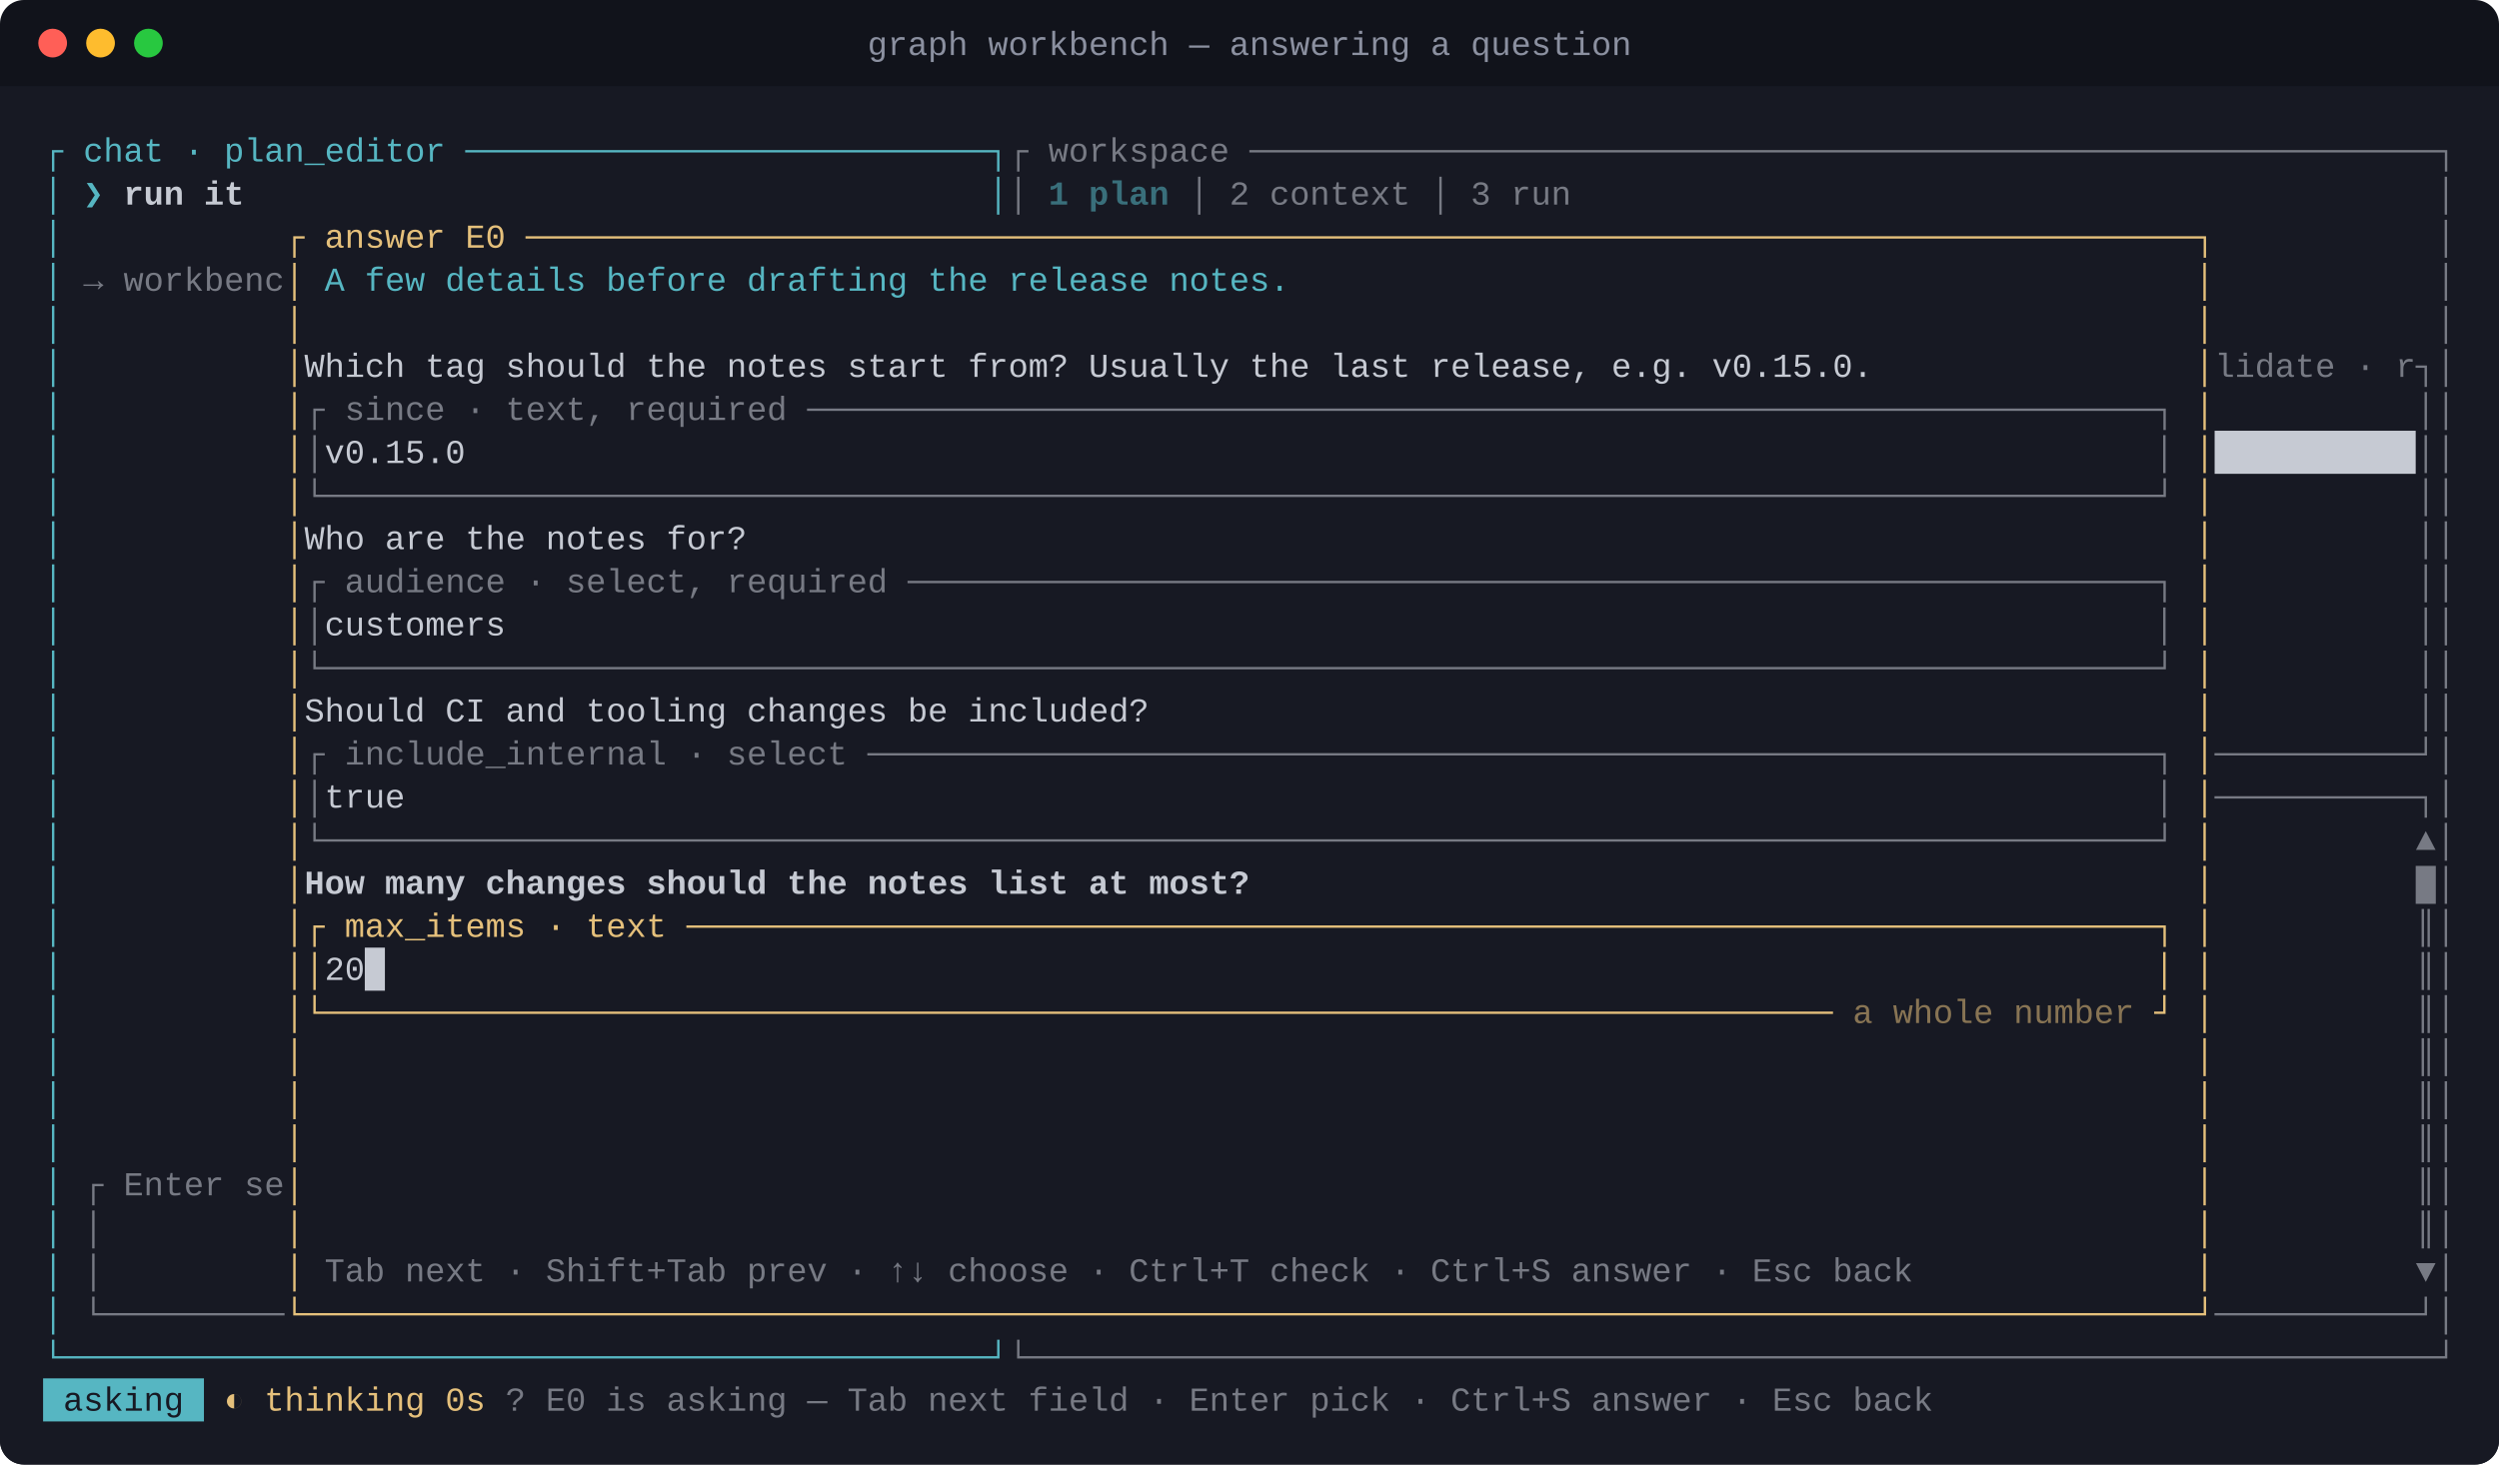
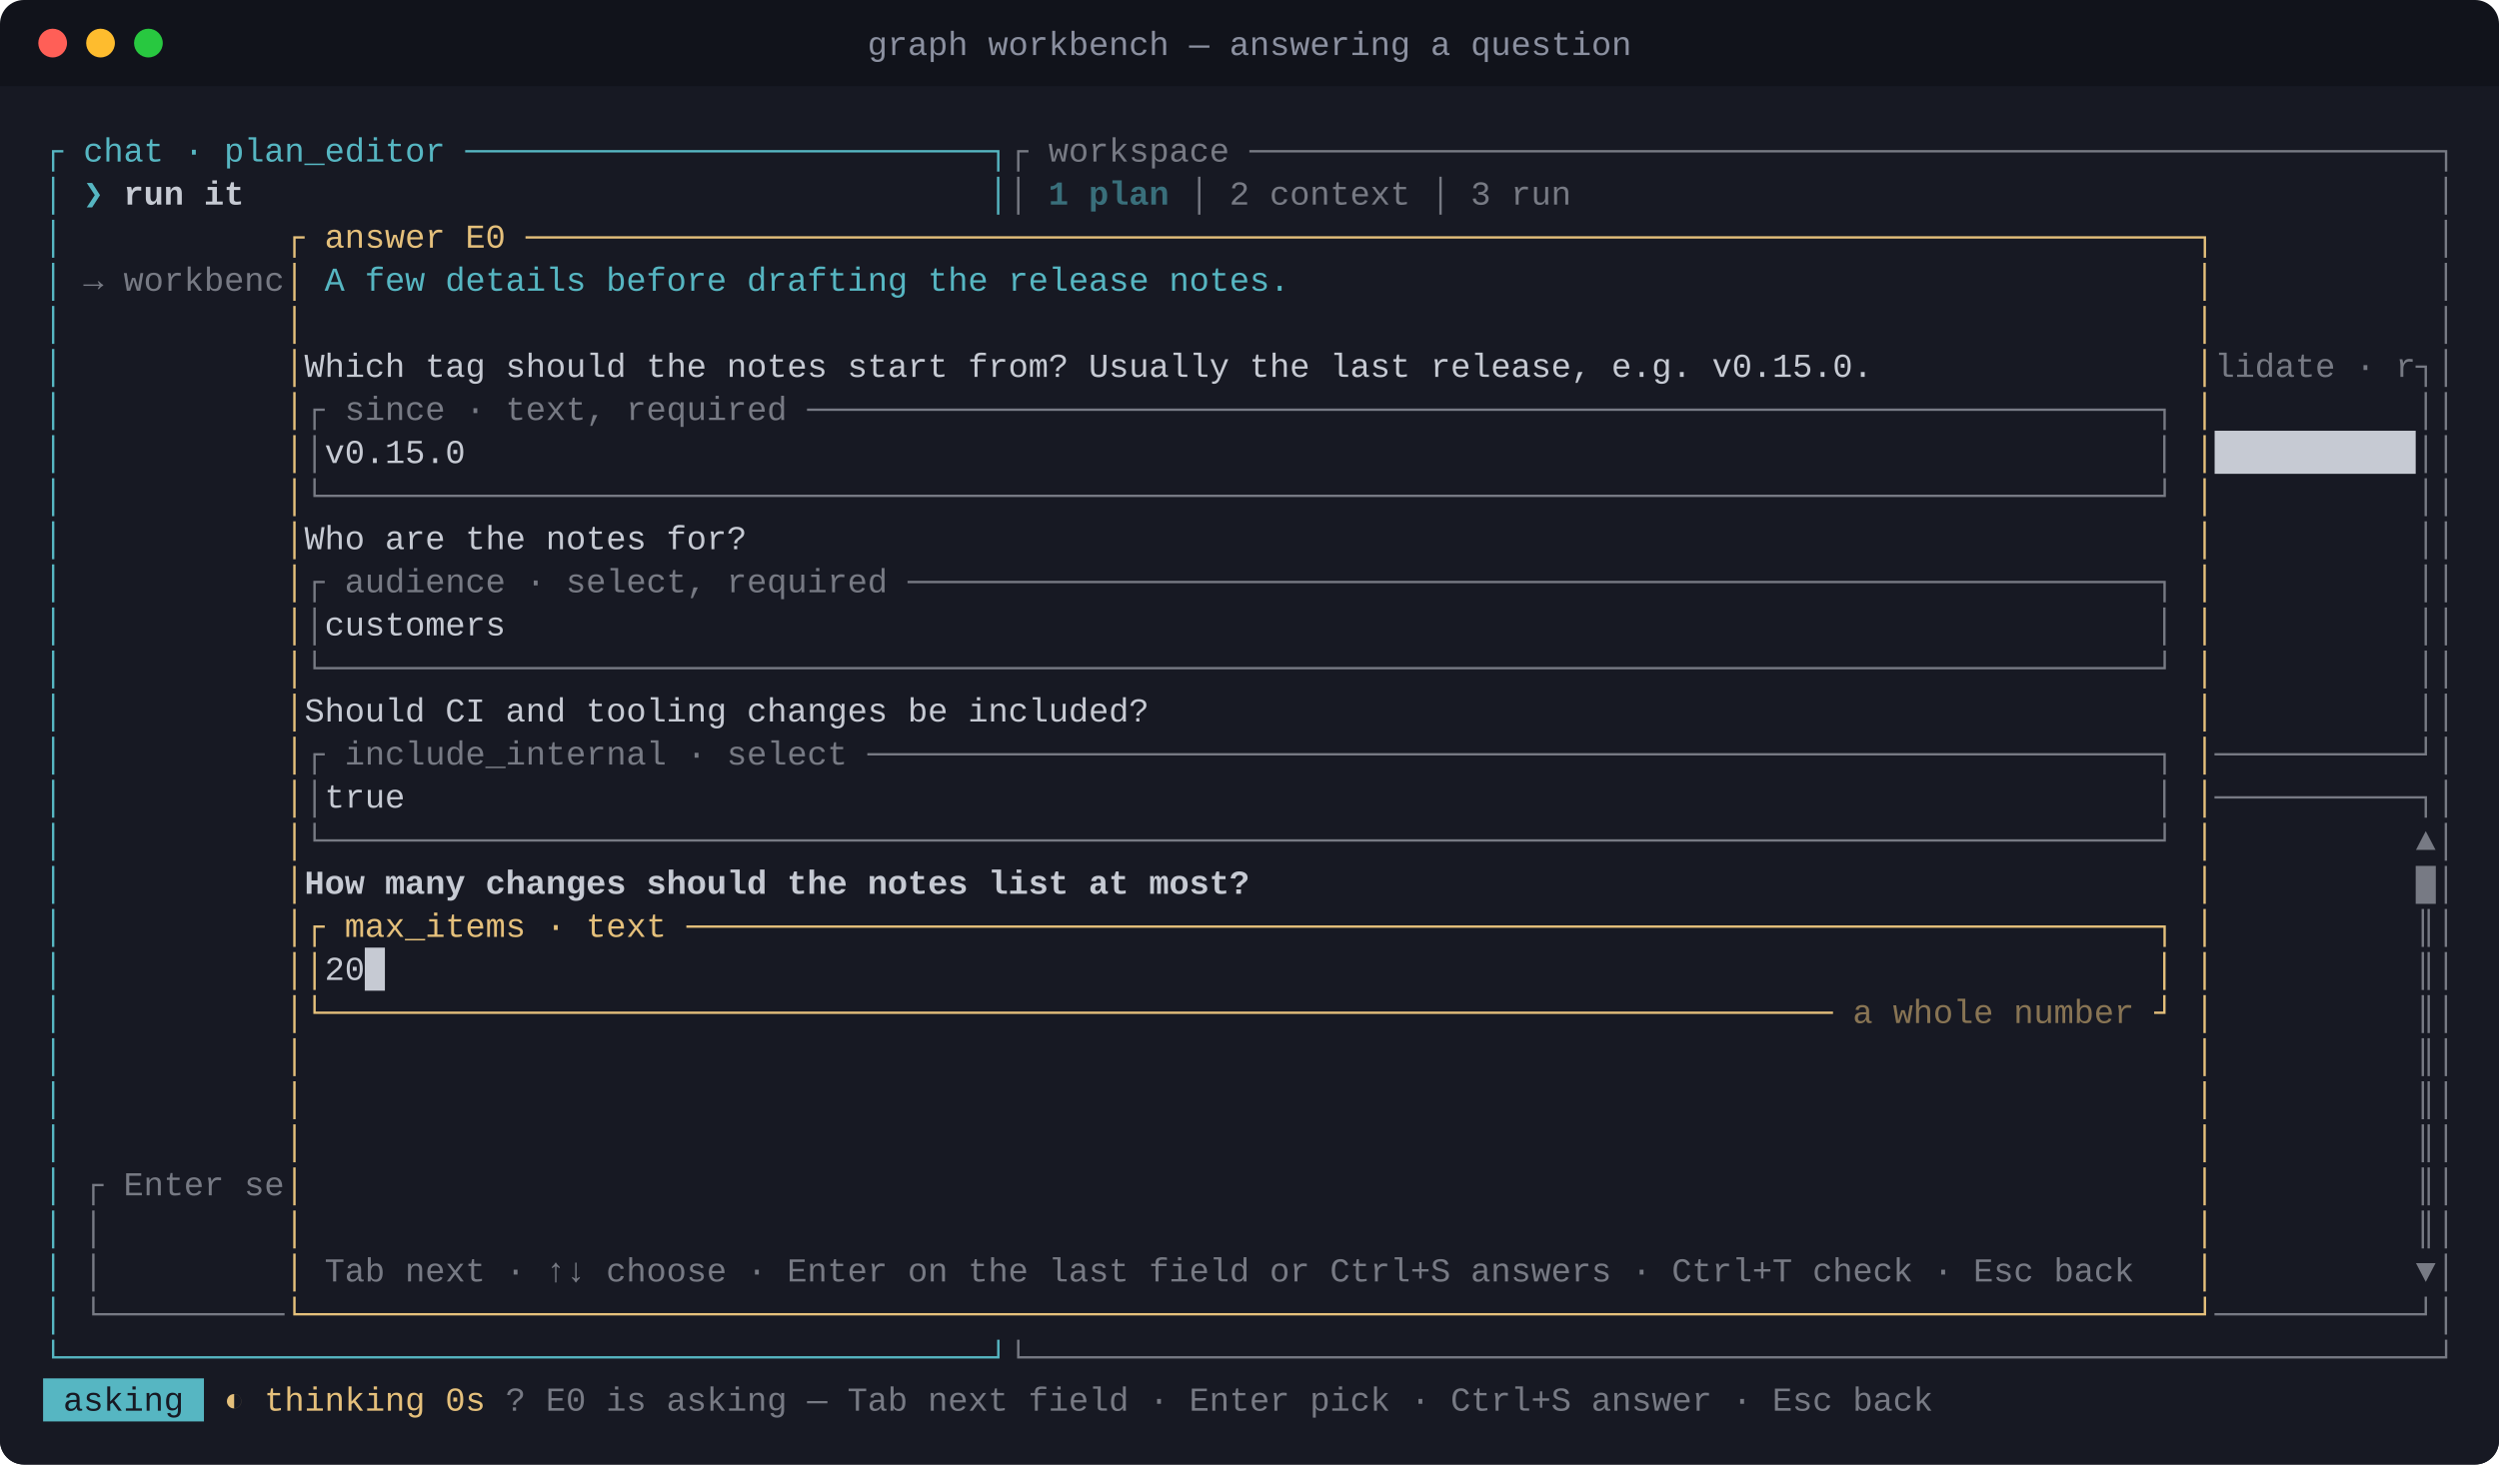
<svg xmlns="http://www.w3.org/2000/svg" width="1044" height="612" viewBox="0 0 1044 612" xml:space="preserve" font-family="ui-monospace, SFMono-Regular, Menlo, Consolas, 'Liberation Mono', monospace" font-size="14px">
  <rect width="1044" height="612" rx="10" fill="#11131b" />
  <rect y="36" width="1044" height="566" fill="#171923" />
  <rect y="592" width="1044" height="20" rx="10" fill="#171923" />
  <circle cx="22" cy="18" r="6" fill="#ff5f57" />
  <circle cx="42" cy="18" r="6" fill="#febc2e" />
  <circle cx="62" cy="18" r="6" fill="#28c840" />
  <text x="522" y="23" fill="#8b90a0" text-anchor="middle">graph workbench — answering a question</text>
  <rect x="925.2" y="180.0" width="84.0" height="18" fill="#c6cad3" />
  <rect x="152.4" y="396.0" width="8.4" height="18" fill="#c6cad3" />
  <rect x="18.0" y="576.0" width="67.2" height="18" fill="#56b6c2" />
  <text x="18.0" y="67.5" textLength="8.4" lengthAdjust="spacingAndGlyphs" fill="#56b6c2">┌</text>
  <text x="34.8" y="67.5" textLength="33.6" lengthAdjust="spacingAndGlyphs" fill="#56b6c2">chat</text>
  <text x="76.8" y="67.5" textLength="8.4" lengthAdjust="spacingAndGlyphs" fill="#56b6c2">·</text>
  <text x="93.6" y="67.5" textLength="92.4" lengthAdjust="spacingAndGlyphs" fill="#56b6c2">plan_editor</text>
  <text x="194.4" y="67.5" textLength="226.8" lengthAdjust="spacingAndGlyphs" fill="#56b6c2">──────────────────────────┐</text>
  <text x="421.2" y="67.5" textLength="8.4" lengthAdjust="spacingAndGlyphs" fill="#c6cad3" opacity="0.55">┌</text>
  <text x="438.0" y="67.5" textLength="75.6" lengthAdjust="spacingAndGlyphs" fill="#c6cad3" opacity="0.55">workspace</text>
  <text x="522.0" y="67.5" textLength="504.0" lengthAdjust="spacingAndGlyphs" fill="#c6cad3" opacity="0.55">───────────────────────────────────────────────────────────┐</text>
  <text x="18.0" y="85.5" textLength="8.4" lengthAdjust="spacingAndGlyphs" fill="#56b6c2">│</text>
  <text x="34.8" y="85.5" textLength="8.4" lengthAdjust="spacingAndGlyphs" fill="#56b6c2">❯</text>
  <text x="51.6" y="85.5" textLength="25.2" lengthAdjust="spacingAndGlyphs" fill="#c6cad3" font-weight="600">run</text>
  <text x="85.2" y="85.5" textLength="16.8" lengthAdjust="spacingAndGlyphs" fill="#c6cad3" font-weight="600">it</text>
  <text x="412.8" y="85.5" textLength="8.4" lengthAdjust="spacingAndGlyphs" fill="#56b6c2">│</text>
  <text x="421.2" y="85.5" textLength="8.4" lengthAdjust="spacingAndGlyphs" fill="#c6cad3" opacity="0.55">│</text>
  <text x="438.0" y="85.5" textLength="8.4" lengthAdjust="spacingAndGlyphs" fill="#56b6c2" font-weight="600" opacity="0.55">1</text>
  <text x="454.8" y="85.5" textLength="33.6" lengthAdjust="spacingAndGlyphs" fill="#56b6c2" font-weight="600" opacity="0.55">plan</text>
  <text x="496.8" y="85.5" textLength="8.4" lengthAdjust="spacingAndGlyphs" fill="#c6cad3" opacity="0.55">│</text>
  <text x="513.6" y="85.5" textLength="8.4" lengthAdjust="spacingAndGlyphs" fill="#c6cad3" opacity="0.55">2</text>
  <text x="530.4" y="85.5" textLength="58.8" lengthAdjust="spacingAndGlyphs" fill="#c6cad3" opacity="0.55">context</text>
  <text x="597.6" y="85.5" textLength="8.4" lengthAdjust="spacingAndGlyphs" fill="#c6cad3" opacity="0.55">│</text>
  <text x="614.4" y="85.5" textLength="8.4" lengthAdjust="spacingAndGlyphs" fill="#c6cad3" opacity="0.55">3</text>
  <text x="631.2" y="85.5" textLength="25.2" lengthAdjust="spacingAndGlyphs" fill="#c6cad3" opacity="0.55">run</text>
  <text x="1017.6" y="85.5" textLength="8.4" lengthAdjust="spacingAndGlyphs" fill="#c6cad3" opacity="0.55">│</text>
  <text x="18.0" y="103.5" textLength="8.4" lengthAdjust="spacingAndGlyphs" fill="#56b6c2">│</text>
  <text x="118.8" y="103.5" textLength="8.4" lengthAdjust="spacingAndGlyphs" fill="#e5c07b">┌</text>
  <text x="135.6" y="103.5" textLength="50.4" lengthAdjust="spacingAndGlyphs" fill="#e5c07b">answer</text>
  <text x="194.4" y="103.5" textLength="16.8" lengthAdjust="spacingAndGlyphs" fill="#e5c07b">E0</text>
  <text x="219.6" y="103.5" textLength="705.6" lengthAdjust="spacingAndGlyphs" fill="#e5c07b">───────────────────────────────────────────────────────────────────────────────────┐</text>
  <text x="1017.6" y="103.5" textLength="8.4" lengthAdjust="spacingAndGlyphs" fill="#c6cad3" opacity="0.55">│</text>
  <text x="18.0" y="121.5" textLength="8.4" lengthAdjust="spacingAndGlyphs" fill="#56b6c2">│</text>
  <text x="34.8" y="121.5" textLength="8.4" lengthAdjust="spacingAndGlyphs" fill="#c6cad3" opacity="0.55">→</text>
  <text x="51.6" y="121.5" textLength="67.2" lengthAdjust="spacingAndGlyphs" fill="#c6cad3" opacity="0.55">workbenc</text>
  <text x="118.8" y="121.5" textLength="8.4" lengthAdjust="spacingAndGlyphs" fill="#e5c07b">│</text>
  <text x="135.6" y="121.5" textLength="8.4" lengthAdjust="spacingAndGlyphs" fill="#56b6c2">A</text>
  <text x="152.4" y="121.5" textLength="25.2" lengthAdjust="spacingAndGlyphs" fill="#56b6c2">few</text>
  <text x="186.0" y="121.5" textLength="58.8" lengthAdjust="spacingAndGlyphs" fill="#56b6c2">details</text>
  <text x="253.2" y="121.5" textLength="50.4" lengthAdjust="spacingAndGlyphs" fill="#56b6c2">before</text>
  <text x="312.0" y="121.5" textLength="67.2" lengthAdjust="spacingAndGlyphs" fill="#56b6c2">drafting</text>
  <text x="387.6" y="121.5" textLength="25.2" lengthAdjust="spacingAndGlyphs" fill="#56b6c2">the</text>
  <text x="421.2" y="121.5" textLength="58.8" lengthAdjust="spacingAndGlyphs" fill="#56b6c2">release</text>
  <text x="488.4" y="121.5" textLength="50.4" lengthAdjust="spacingAndGlyphs" fill="#56b6c2">notes.</text>
  <text x="916.8" y="121.5" textLength="8.4" lengthAdjust="spacingAndGlyphs" fill="#e5c07b">│</text>
  <text x="1017.6" y="121.5" textLength="8.4" lengthAdjust="spacingAndGlyphs" fill="#c6cad3" opacity="0.55">│</text>
  <text x="18.0" y="139.5" textLength="8.4" lengthAdjust="spacingAndGlyphs" fill="#56b6c2">│</text>
  <text x="118.8" y="139.5" textLength="8.4" lengthAdjust="spacingAndGlyphs" fill="#e5c07b">│</text>
  <text x="916.8" y="139.5" textLength="8.4" lengthAdjust="spacingAndGlyphs" fill="#e5c07b">│</text>
  <text x="1017.6" y="139.5" textLength="8.4" lengthAdjust="spacingAndGlyphs" fill="#c6cad3" opacity="0.55">│</text>
  <text x="18.0" y="157.5" textLength="8.4" lengthAdjust="spacingAndGlyphs" fill="#56b6c2">│</text>
  <text x="118.8" y="157.5" textLength="8.4" lengthAdjust="spacingAndGlyphs" fill="#e5c07b">│</text>
  <text x="127.2" y="157.5" textLength="42.0" lengthAdjust="spacingAndGlyphs" fill="#c6cad3">Which</text>
  <text x="177.6" y="157.5" textLength="25.2" lengthAdjust="spacingAndGlyphs" fill="#c6cad3">tag</text>
  <text x="211.2" y="157.5" textLength="50.4" lengthAdjust="spacingAndGlyphs" fill="#c6cad3">should</text>
  <text x="270.0" y="157.5" textLength="25.2" lengthAdjust="spacingAndGlyphs" fill="#c6cad3">the</text>
  <text x="303.6" y="157.5" textLength="42.0" lengthAdjust="spacingAndGlyphs" fill="#c6cad3">notes</text>
  <text x="354.0" y="157.5" textLength="42.0" lengthAdjust="spacingAndGlyphs" fill="#c6cad3">start</text>
  <text x="404.4" y="157.5" textLength="42.0" lengthAdjust="spacingAndGlyphs" fill="#c6cad3">from?</text>
  <text x="454.8" y="157.5" textLength="58.8" lengthAdjust="spacingAndGlyphs" fill="#c6cad3">Usually</text>
  <text x="522.0" y="157.5" textLength="25.2" lengthAdjust="spacingAndGlyphs" fill="#c6cad3">the</text>
  <text x="555.6" y="157.5" textLength="33.6" lengthAdjust="spacingAndGlyphs" fill="#c6cad3">last</text>
  <text x="597.6" y="157.5" textLength="67.2" lengthAdjust="spacingAndGlyphs" fill="#c6cad3">release,</text>
  <text x="673.2" y="157.5" textLength="33.6" lengthAdjust="spacingAndGlyphs" fill="#c6cad3">e.g.</text>
  <text x="715.2" y="157.5" textLength="67.2" lengthAdjust="spacingAndGlyphs" fill="#c6cad3">v0.15.0.</text>
  <text x="916.8" y="157.5" textLength="8.4" lengthAdjust="spacingAndGlyphs" fill="#e5c07b">│</text>
  <text x="925.2" y="157.5" textLength="50.4" lengthAdjust="spacingAndGlyphs" fill="#c6cad3" opacity="0.55">lidate</text>
  <text x="984.0" y="157.5" textLength="8.4" lengthAdjust="spacingAndGlyphs" fill="#c6cad3" opacity="0.55">·</text>
  <text x="1000.8" y="157.5" textLength="25.2" lengthAdjust="spacingAndGlyphs" fill="#c6cad3" opacity="0.55">r┐│</text>
  <text x="18.0" y="175.5" textLength="8.4" lengthAdjust="spacingAndGlyphs" fill="#56b6c2">│</text>
  <text x="118.8" y="175.5" textLength="8.4" lengthAdjust="spacingAndGlyphs" fill="#e5c07b">│</text>
  <text x="127.2" y="175.5" textLength="8.4" lengthAdjust="spacingAndGlyphs" fill="#c6cad3" opacity="0.55">┌</text>
  <text x="144.0" y="175.5" textLength="42.0" lengthAdjust="spacingAndGlyphs" fill="#c6cad3" opacity="0.55">since</text>
  <text x="194.4" y="175.5" textLength="8.4" lengthAdjust="spacingAndGlyphs" fill="#c6cad3" opacity="0.55">·</text>
  <text x="211.2" y="175.5" textLength="42.0" lengthAdjust="spacingAndGlyphs" fill="#c6cad3" opacity="0.55">text,</text>
  <text x="261.6" y="175.5" textLength="67.2" lengthAdjust="spacingAndGlyphs" fill="#c6cad3" opacity="0.55">required</text>
  <text x="337.2" y="175.5" textLength="571.2" lengthAdjust="spacingAndGlyphs" fill="#c6cad3" opacity="0.55">───────────────────────────────────────────────────────────────────┐</text>
  <text x="916.8" y="175.5" textLength="8.4" lengthAdjust="spacingAndGlyphs" fill="#e5c07b">│</text>
  <text x="1009.2" y="175.5" textLength="16.8" lengthAdjust="spacingAndGlyphs" fill="#c6cad3" opacity="0.55">││</text>
  <text x="18.0" y="193.5" textLength="8.4" lengthAdjust="spacingAndGlyphs" fill="#56b6c2">│</text>
  <text x="118.8" y="193.5" textLength="8.4" lengthAdjust="spacingAndGlyphs" fill="#e5c07b">│</text>
  <text x="127.2" y="193.5" textLength="8.4" lengthAdjust="spacingAndGlyphs" fill="#c6cad3" opacity="0.55">│</text>
  <text x="135.6" y="193.5" textLength="58.8" lengthAdjust="spacingAndGlyphs" fill="#c6cad3">v0.15.0</text>
  <text x="900.0" y="193.5" textLength="8.4" lengthAdjust="spacingAndGlyphs" fill="#c6cad3" opacity="0.55">│</text>
  <text x="916.8" y="193.5" textLength="8.4" lengthAdjust="spacingAndGlyphs" fill="#e5c07b">│</text>
  <text x="1009.2" y="193.5" textLength="16.8" lengthAdjust="spacingAndGlyphs" fill="#c6cad3" opacity="0.55">││</text>
  <text x="18.0" y="211.5" textLength="8.4" lengthAdjust="spacingAndGlyphs" fill="#56b6c2">│</text>
  <text x="118.8" y="211.5" textLength="8.4" lengthAdjust="spacingAndGlyphs" fill="#e5c07b">│</text>
  <text x="127.2" y="211.5" textLength="781.2" lengthAdjust="spacingAndGlyphs" fill="#c6cad3" opacity="0.55">└───────────────────────────────────────────────────────────────────────────────────────────┘</text>
  <text x="916.8" y="211.5" textLength="8.4" lengthAdjust="spacingAndGlyphs" fill="#e5c07b">│</text>
  <text x="1009.2" y="211.5" textLength="16.8" lengthAdjust="spacingAndGlyphs" fill="#c6cad3" opacity="0.55">││</text>
  <text x="18.0" y="229.5" textLength="8.4" lengthAdjust="spacingAndGlyphs" fill="#56b6c2">│</text>
  <text x="118.8" y="229.5" textLength="8.4" lengthAdjust="spacingAndGlyphs" fill="#e5c07b">│</text>
  <text x="127.2" y="229.5" textLength="25.2" lengthAdjust="spacingAndGlyphs" fill="#c6cad3">Who</text>
  <text x="160.8" y="229.5" textLength="25.2" lengthAdjust="spacingAndGlyphs" fill="#c6cad3">are</text>
  <text x="194.4" y="229.5" textLength="25.2" lengthAdjust="spacingAndGlyphs" fill="#c6cad3">the</text>
  <text x="228.0" y="229.5" textLength="42.0" lengthAdjust="spacingAndGlyphs" fill="#c6cad3">notes</text>
  <text x="278.4" y="229.5" textLength="33.6" lengthAdjust="spacingAndGlyphs" fill="#c6cad3">for?</text>
  <text x="916.8" y="229.5" textLength="8.4" lengthAdjust="spacingAndGlyphs" fill="#e5c07b">│</text>
  <text x="1009.2" y="229.5" textLength="16.8" lengthAdjust="spacingAndGlyphs" fill="#c6cad3" opacity="0.55">││</text>
  <text x="18.0" y="247.5" textLength="8.4" lengthAdjust="spacingAndGlyphs" fill="#56b6c2">│</text>
  <text x="118.8" y="247.5" textLength="8.4" lengthAdjust="spacingAndGlyphs" fill="#e5c07b">│</text>
  <text x="127.2" y="247.5" textLength="8.4" lengthAdjust="spacingAndGlyphs" fill="#c6cad3" opacity="0.55">┌</text>
  <text x="144.0" y="247.5" textLength="67.2" lengthAdjust="spacingAndGlyphs" fill="#c6cad3" opacity="0.55">audience</text>
  <text x="219.6" y="247.5" textLength="8.4" lengthAdjust="spacingAndGlyphs" fill="#c6cad3" opacity="0.55">·</text>
  <text x="236.4" y="247.5" textLength="58.8" lengthAdjust="spacingAndGlyphs" fill="#c6cad3" opacity="0.55">select,</text>
  <text x="303.6" y="247.5" textLength="67.2" lengthAdjust="spacingAndGlyphs" fill="#c6cad3" opacity="0.55">required</text>
  <text x="379.2" y="247.5" textLength="529.2" lengthAdjust="spacingAndGlyphs" fill="#c6cad3" opacity="0.55">──────────────────────────────────────────────────────────────┐</text>
  <text x="916.8" y="247.5" textLength="8.4" lengthAdjust="spacingAndGlyphs" fill="#e5c07b">│</text>
  <text x="1009.2" y="247.5" textLength="16.8" lengthAdjust="spacingAndGlyphs" fill="#c6cad3" opacity="0.55">││</text>
  <text x="18.0" y="265.5" textLength="8.4" lengthAdjust="spacingAndGlyphs" fill="#56b6c2">│</text>
  <text x="118.8" y="265.5" textLength="8.4" lengthAdjust="spacingAndGlyphs" fill="#e5c07b">│</text>
  <text x="127.2" y="265.5" textLength="8.4" lengthAdjust="spacingAndGlyphs" fill="#c6cad3" opacity="0.55">│</text>
  <text x="135.6" y="265.5" textLength="75.6" lengthAdjust="spacingAndGlyphs" fill="#c6cad3">customers</text>
  <text x="900.0" y="265.5" textLength="8.4" lengthAdjust="spacingAndGlyphs" fill="#c6cad3" opacity="0.55">│</text>
  <text x="916.8" y="265.5" textLength="8.4" lengthAdjust="spacingAndGlyphs" fill="#e5c07b">│</text>
  <text x="1009.2" y="265.5" textLength="16.8" lengthAdjust="spacingAndGlyphs" fill="#c6cad3" opacity="0.55">││</text>
  <text x="18.0" y="283.5" textLength="8.4" lengthAdjust="spacingAndGlyphs" fill="#56b6c2">│</text>
  <text x="118.8" y="283.5" textLength="8.4" lengthAdjust="spacingAndGlyphs" fill="#e5c07b">│</text>
  <text x="127.2" y="283.5" textLength="781.2" lengthAdjust="spacingAndGlyphs" fill="#c6cad3" opacity="0.55">└───────────────────────────────────────────────────────────────────────────────────────────┘</text>
  <text x="916.8" y="283.5" textLength="8.4" lengthAdjust="spacingAndGlyphs" fill="#e5c07b">│</text>
  <text x="1009.2" y="283.5" textLength="16.8" lengthAdjust="spacingAndGlyphs" fill="#c6cad3" opacity="0.55">││</text>
  <text x="18.0" y="301.5" textLength="8.4" lengthAdjust="spacingAndGlyphs" fill="#56b6c2">│</text>
  <text x="118.8" y="301.5" textLength="8.4" lengthAdjust="spacingAndGlyphs" fill="#e5c07b">│</text>
  <text x="127.2" y="301.5" textLength="50.4" lengthAdjust="spacingAndGlyphs" fill="#c6cad3">Should</text>
  <text x="186.0" y="301.5" textLength="16.8" lengthAdjust="spacingAndGlyphs" fill="#c6cad3">CI</text>
  <text x="211.2" y="301.5" textLength="25.2" lengthAdjust="spacingAndGlyphs" fill="#c6cad3">and</text>
  <text x="244.8" y="301.5" textLength="58.8" lengthAdjust="spacingAndGlyphs" fill="#c6cad3">tooling</text>
  <text x="312.0" y="301.5" textLength="58.8" lengthAdjust="spacingAndGlyphs" fill="#c6cad3">changes</text>
  <text x="379.2" y="301.5" textLength="16.8" lengthAdjust="spacingAndGlyphs" fill="#c6cad3">be</text>
  <text x="404.4" y="301.5" textLength="75.6" lengthAdjust="spacingAndGlyphs" fill="#c6cad3">included?</text>
  <text x="916.8" y="301.5" textLength="8.4" lengthAdjust="spacingAndGlyphs" fill="#e5c07b">│</text>
  <text x="1009.2" y="301.5" textLength="16.8" lengthAdjust="spacingAndGlyphs" fill="#c6cad3" opacity="0.55">││</text>
  <text x="18.0" y="319.5" textLength="8.4" lengthAdjust="spacingAndGlyphs" fill="#56b6c2">│</text>
  <text x="118.8" y="319.5" textLength="8.4" lengthAdjust="spacingAndGlyphs" fill="#e5c07b">│</text>
  <text x="127.2" y="319.5" textLength="8.4" lengthAdjust="spacingAndGlyphs" fill="#c6cad3" opacity="0.55">┌</text>
  <text x="144.0" y="319.5" textLength="134.4" lengthAdjust="spacingAndGlyphs" fill="#c6cad3" opacity="0.55">include_internal</text>
  <text x="286.8" y="319.5" textLength="8.4" lengthAdjust="spacingAndGlyphs" fill="#c6cad3" opacity="0.55">·</text>
  <text x="303.6" y="319.5" textLength="50.4" lengthAdjust="spacingAndGlyphs" fill="#c6cad3" opacity="0.55">select</text>
  <text x="362.4" y="319.5" textLength="546.0" lengthAdjust="spacingAndGlyphs" fill="#c6cad3" opacity="0.55">────────────────────────────────────────────────────────────────┐</text>
  <text x="916.8" y="319.5" textLength="8.4" lengthAdjust="spacingAndGlyphs" fill="#e5c07b">│</text>
  <text x="925.2" y="319.5" textLength="100.8" lengthAdjust="spacingAndGlyphs" fill="#c6cad3" opacity="0.55">──────────┘│</text>
  <text x="18.0" y="337.5" textLength="8.4" lengthAdjust="spacingAndGlyphs" fill="#56b6c2">│</text>
  <text x="118.8" y="337.5" textLength="8.4" lengthAdjust="spacingAndGlyphs" fill="#e5c07b">│</text>
  <text x="127.2" y="337.5" textLength="8.4" lengthAdjust="spacingAndGlyphs" fill="#c6cad3" opacity="0.55">│</text>
  <text x="135.6" y="337.5" textLength="33.6" lengthAdjust="spacingAndGlyphs" fill="#c6cad3">true</text>
  <text x="900.0" y="337.5" textLength="8.4" lengthAdjust="spacingAndGlyphs" fill="#c6cad3" opacity="0.55">│</text>
  <text x="916.8" y="337.5" textLength="8.4" lengthAdjust="spacingAndGlyphs" fill="#e5c07b">│</text>
  <text x="925.2" y="337.5" textLength="100.8" lengthAdjust="spacingAndGlyphs" fill="#c6cad3" opacity="0.55">──────────┐│</text>
  <text x="18.0" y="355.5" textLength="8.4" lengthAdjust="spacingAndGlyphs" fill="#56b6c2">│</text>
  <text x="118.8" y="355.5" textLength="8.4" lengthAdjust="spacingAndGlyphs" fill="#e5c07b">│</text>
  <text x="127.2" y="355.5" textLength="781.2" lengthAdjust="spacingAndGlyphs" fill="#c6cad3" opacity="0.55">└───────────────────────────────────────────────────────────────────────────────────────────┘</text>
  <text x="916.8" y="355.5" textLength="8.4" lengthAdjust="spacingAndGlyphs" fill="#e5c07b">│</text>
  <text x="1009.2" y="355.5" textLength="16.8" lengthAdjust="spacingAndGlyphs" fill="#c6cad3" opacity="0.55">▲│</text>
  <text x="18.0" y="373.5" textLength="8.4" lengthAdjust="spacingAndGlyphs" fill="#56b6c2">│</text>
  <text x="118.8" y="373.5" textLength="8.4" lengthAdjust="spacingAndGlyphs" fill="#e5c07b">│</text>
  <text x="127.2" y="373.5" textLength="25.2" lengthAdjust="spacingAndGlyphs" fill="#c6cad3" font-weight="600">How</text>
  <text x="160.8" y="373.5" textLength="33.6" lengthAdjust="spacingAndGlyphs" fill="#c6cad3" font-weight="600">many</text>
  <text x="202.8" y="373.5" textLength="58.8" lengthAdjust="spacingAndGlyphs" fill="#c6cad3" font-weight="600">changes</text>
  <text x="270.0" y="373.5" textLength="50.4" lengthAdjust="spacingAndGlyphs" fill="#c6cad3" font-weight="600">should</text>
  <text x="328.8" y="373.5" textLength="25.2" lengthAdjust="spacingAndGlyphs" fill="#c6cad3" font-weight="600">the</text>
  <text x="362.4" y="373.5" textLength="42.0" lengthAdjust="spacingAndGlyphs" fill="#c6cad3" font-weight="600">notes</text>
  <text x="412.8" y="373.5" textLength="33.6" lengthAdjust="spacingAndGlyphs" fill="#c6cad3" font-weight="600">list</text>
  <text x="454.8" y="373.5" textLength="16.8" lengthAdjust="spacingAndGlyphs" fill="#c6cad3" font-weight="600">at</text>
  <text x="480.0" y="373.5" textLength="42.0" lengthAdjust="spacingAndGlyphs" fill="#c6cad3" font-weight="600">most?</text>
  <text x="916.8" y="373.5" textLength="8.4" lengthAdjust="spacingAndGlyphs" fill="#e5c07b">│</text>
  <text x="1009.2" y="373.5" textLength="16.8" lengthAdjust="spacingAndGlyphs" fill="#c6cad3" opacity="0.55">█│</text>
  <text x="18.0" y="391.5" textLength="8.4" lengthAdjust="spacingAndGlyphs" fill="#56b6c2">│</text>
  <text x="118.8" y="391.5" textLength="16.8" lengthAdjust="spacingAndGlyphs" fill="#e5c07b">│┌</text>
  <text x="144.0" y="391.5" textLength="75.6" lengthAdjust="spacingAndGlyphs" fill="#e5c07b">max_items</text>
  <text x="228.0" y="391.5" textLength="8.4" lengthAdjust="spacingAndGlyphs" fill="#e5c07b">·</text>
  <text x="244.8" y="391.5" textLength="33.6" lengthAdjust="spacingAndGlyphs" fill="#e5c07b">text</text>
  <text x="286.8" y="391.5" textLength="621.6" lengthAdjust="spacingAndGlyphs" fill="#e5c07b">─────────────────────────────────────────────────────────────────────────┐</text>
  <text x="916.8" y="391.5" textLength="8.4" lengthAdjust="spacingAndGlyphs" fill="#e5c07b">│</text>
  <text x="1009.2" y="391.5" textLength="16.8" lengthAdjust="spacingAndGlyphs" fill="#c6cad3" opacity="0.55">║│</text>
  <text x="18.0" y="409.5" textLength="8.4" lengthAdjust="spacingAndGlyphs" fill="#56b6c2">│</text>
  <text x="118.8" y="409.5" textLength="16.8" lengthAdjust="spacingAndGlyphs" fill="#e5c07b">││</text>
  <text x="135.6" y="409.5" textLength="16.8" lengthAdjust="spacingAndGlyphs" fill="#c6cad3">20</text>
  <text x="900.0" y="409.5" textLength="8.4" lengthAdjust="spacingAndGlyphs" fill="#e5c07b">│</text>
  <text x="916.8" y="409.5" textLength="8.4" lengthAdjust="spacingAndGlyphs" fill="#e5c07b">│</text>
  <text x="1009.2" y="409.5" textLength="16.8" lengthAdjust="spacingAndGlyphs" fill="#c6cad3" opacity="0.55">║│</text>
  <text x="18.0" y="427.5" textLength="8.4" lengthAdjust="spacingAndGlyphs" fill="#56b6c2">│</text>
  <text x="118.8" y="427.5" textLength="646.8" lengthAdjust="spacingAndGlyphs" fill="#e5c07b">│└───────────────────────────────────────────────────────────────────────────</text>
  <text x="774.0" y="427.5" textLength="8.4" lengthAdjust="spacingAndGlyphs" fill="#e5c07b" opacity="0.55">a</text>
  <text x="790.8" y="427.5" textLength="42.0" lengthAdjust="spacingAndGlyphs" fill="#e5c07b" opacity="0.55">whole</text>
  <text x="841.2" y="427.5" textLength="50.4" lengthAdjust="spacingAndGlyphs" fill="#e5c07b" opacity="0.55">number</text>
  <text x="900.0" y="427.5" textLength="8.4" lengthAdjust="spacingAndGlyphs" fill="#e5c07b">┘</text>
  <text x="916.8" y="427.5" textLength="8.4" lengthAdjust="spacingAndGlyphs" fill="#e5c07b">│</text>
  <text x="1009.2" y="427.5" textLength="16.8" lengthAdjust="spacingAndGlyphs" fill="#c6cad3" opacity="0.55">║│</text>
  <text x="18.0" y="445.5" textLength="8.4" lengthAdjust="spacingAndGlyphs" fill="#56b6c2">│</text>
  <text x="118.8" y="445.5" textLength="8.4" lengthAdjust="spacingAndGlyphs" fill="#e5c07b">│</text>
  <text x="916.8" y="445.5" textLength="8.4" lengthAdjust="spacingAndGlyphs" fill="#e5c07b">│</text>
  <text x="1009.2" y="445.5" textLength="16.8" lengthAdjust="spacingAndGlyphs" fill="#c6cad3" opacity="0.55">║│</text>
  <text x="18.0" y="463.5" textLength="8.4" lengthAdjust="spacingAndGlyphs" fill="#56b6c2">│</text>
  <text x="118.8" y="463.5" textLength="8.4" lengthAdjust="spacingAndGlyphs" fill="#e5c07b">│</text>
  <text x="916.8" y="463.5" textLength="8.4" lengthAdjust="spacingAndGlyphs" fill="#e5c07b">│</text>
  <text x="1009.2" y="463.5" textLength="16.8" lengthAdjust="spacingAndGlyphs" fill="#c6cad3" opacity="0.55">║│</text>
  <text x="18.0" y="481.5" textLength="8.4" lengthAdjust="spacingAndGlyphs" fill="#56b6c2">│</text>
  <text x="118.8" y="481.5" textLength="8.4" lengthAdjust="spacingAndGlyphs" fill="#e5c07b">│</text>
  <text x="916.8" y="481.5" textLength="8.4" lengthAdjust="spacingAndGlyphs" fill="#e5c07b">│</text>
  <text x="1009.2" y="481.5" textLength="16.8" lengthAdjust="spacingAndGlyphs" fill="#c6cad3" opacity="0.55">║│</text>
  <text x="18.0" y="499.5" textLength="8.4" lengthAdjust="spacingAndGlyphs" fill="#56b6c2">│</text>
  <text x="34.8" y="499.5" textLength="8.4" lengthAdjust="spacingAndGlyphs" fill="#c6cad3" opacity="0.55">┌</text>
  <text x="51.6" y="499.5" textLength="42.0" lengthAdjust="spacingAndGlyphs" fill="#c6cad3" opacity="0.55">Enter</text>
  <text x="102.0" y="499.5" textLength="16.8" lengthAdjust="spacingAndGlyphs" fill="#c6cad3" opacity="0.55">se</text>
  <text x="118.8" y="499.5" textLength="8.4" lengthAdjust="spacingAndGlyphs" fill="#e5c07b">│</text>
  <text x="916.8" y="499.5" textLength="8.4" lengthAdjust="spacingAndGlyphs" fill="#e5c07b">│</text>
  <text x="1009.2" y="499.5" textLength="16.8" lengthAdjust="spacingAndGlyphs" fill="#c6cad3" opacity="0.55">║│</text>
  <text x="18.0" y="517.5" textLength="8.4" lengthAdjust="spacingAndGlyphs" fill="#56b6c2">│</text>
  <text x="34.8" y="517.5" textLength="8.4" lengthAdjust="spacingAndGlyphs" fill="#c6cad3" opacity="0.55">│</text>
  <text x="118.8" y="517.5" textLength="8.4" lengthAdjust="spacingAndGlyphs" fill="#e5c07b">│</text>
  <text x="916.8" y="517.5" textLength="8.4" lengthAdjust="spacingAndGlyphs" fill="#e5c07b">│</text>
  <text x="1009.2" y="517.5" textLength="16.8" lengthAdjust="spacingAndGlyphs" fill="#c6cad3" opacity="0.55">║│</text>
  <text x="18.0" y="535.5" textLength="8.4" lengthAdjust="spacingAndGlyphs" fill="#56b6c2">│</text>
  <text x="34.8" y="535.5" textLength="8.4" lengthAdjust="spacingAndGlyphs" fill="#c6cad3" opacity="0.55">│</text>
  <text x="118.8" y="535.5" textLength="8.4" lengthAdjust="spacingAndGlyphs" fill="#e5c07b">│</text>
  <text x="135.6" y="535.5" textLength="25.2" lengthAdjust="spacingAndGlyphs" fill="#c6cad3" opacity="0.55">Tab</text>
  <text x="169.2" y="535.5" textLength="33.6" lengthAdjust="spacingAndGlyphs" fill="#c6cad3" opacity="0.55">next</text>
  <text x="211.2" y="535.5" textLength="8.4" lengthAdjust="spacingAndGlyphs" fill="#c6cad3" opacity="0.55">·</text>
-   <text x="228.0" y="535.5" textLength="75.6" lengthAdjust="spacingAndGlyphs" fill="#c6cad3" opacity="0.55">Shift+Tab</text>
-   <text x="312.0" y="535.5" textLength="33.6" lengthAdjust="spacingAndGlyphs" fill="#c6cad3" opacity="0.55">prev</text>
-   <text x="354.0" y="535.5" textLength="8.4" lengthAdjust="spacingAndGlyphs" fill="#c6cad3" opacity="0.55">·</text>
-   <text x="370.8" y="535.5" textLength="16.8" lengthAdjust="spacingAndGlyphs" fill="#c6cad3" opacity="0.55">↑↓</text>
-   <text x="396.0" y="535.5" textLength="50.4" lengthAdjust="spacingAndGlyphs" fill="#c6cad3" opacity="0.55">choose</text>
-   <text x="454.8" y="535.5" textLength="8.4" lengthAdjust="spacingAndGlyphs" fill="#c6cad3" opacity="0.55">·</text>
-   <text x="471.6" y="535.5" textLength="50.4" lengthAdjust="spacingAndGlyphs" fill="#c6cad3" opacity="0.55">Ctrl+T</text>
-   <text x="530.4" y="535.5" textLength="42.0" lengthAdjust="spacingAndGlyphs" fill="#c6cad3" opacity="0.55">check</text>
-   <text x="580.8" y="535.5" textLength="8.4" lengthAdjust="spacingAndGlyphs" fill="#c6cad3" opacity="0.55">·</text>
-   <text x="597.6" y="535.5" textLength="50.4" lengthAdjust="spacingAndGlyphs" fill="#c6cad3" opacity="0.55">Ctrl+S</text>
-   <text x="656.4" y="535.5" textLength="50.4" lengthAdjust="spacingAndGlyphs" fill="#c6cad3" opacity="0.55">answer</text>
-   <text x="715.2" y="535.5" textLength="8.4" lengthAdjust="spacingAndGlyphs" fill="#c6cad3" opacity="0.55">·</text>
-   <text x="732.0" y="535.5" textLength="25.2" lengthAdjust="spacingAndGlyphs" fill="#c6cad3" opacity="0.55">Esc</text>
-   <text x="765.6" y="535.5" textLength="33.6" lengthAdjust="spacingAndGlyphs" fill="#c6cad3" opacity="0.55">back</text>
+   <text x="228.0" y="535.5" textLength="16.8" lengthAdjust="spacingAndGlyphs" fill="#c6cad3" opacity="0.55">↑↓</text>
+   <text x="253.2" y="535.5" textLength="50.4" lengthAdjust="spacingAndGlyphs" fill="#c6cad3" opacity="0.55">choose</text>
+   <text x="312.0" y="535.5" textLength="8.4" lengthAdjust="spacingAndGlyphs" fill="#c6cad3" opacity="0.55">·</text>
+   <text x="328.8" y="535.5" textLength="42.0" lengthAdjust="spacingAndGlyphs" fill="#c6cad3" opacity="0.55">Enter</text>
+   <text x="379.2" y="535.5" textLength="16.8" lengthAdjust="spacingAndGlyphs" fill="#c6cad3" opacity="0.55">on</text>
+   <text x="404.4" y="535.5" textLength="25.2" lengthAdjust="spacingAndGlyphs" fill="#c6cad3" opacity="0.55">the</text>
+   <text x="438.0" y="535.5" textLength="33.6" lengthAdjust="spacingAndGlyphs" fill="#c6cad3" opacity="0.55">last</text>
+   <text x="480.0" y="535.5" textLength="42.0" lengthAdjust="spacingAndGlyphs" fill="#c6cad3" opacity="0.55">field</text>
+   <text x="530.4" y="535.5" textLength="16.8" lengthAdjust="spacingAndGlyphs" fill="#c6cad3" opacity="0.55">or</text>
+   <text x="555.6" y="535.5" textLength="50.4" lengthAdjust="spacingAndGlyphs" fill="#c6cad3" opacity="0.55">Ctrl+S</text>
+   <text x="614.4" y="535.5" textLength="58.8" lengthAdjust="spacingAndGlyphs" fill="#c6cad3" opacity="0.55">answers</text>
+   <text x="681.6" y="535.5" textLength="8.4" lengthAdjust="spacingAndGlyphs" fill="#c6cad3" opacity="0.55">·</text>
+   <text x="698.4" y="535.5" textLength="50.4" lengthAdjust="spacingAndGlyphs" fill="#c6cad3" opacity="0.55">Ctrl+T</text>
+   <text x="757.2" y="535.5" textLength="42.0" lengthAdjust="spacingAndGlyphs" fill="#c6cad3" opacity="0.55">check</text>
+   <text x="807.6" y="535.5" textLength="8.4" lengthAdjust="spacingAndGlyphs" fill="#c6cad3" opacity="0.55">·</text>
+   <text x="824.4" y="535.5" textLength="25.2" lengthAdjust="spacingAndGlyphs" fill="#c6cad3" opacity="0.55">Esc</text>
+   <text x="858.0" y="535.5" textLength="33.6" lengthAdjust="spacingAndGlyphs" fill="#c6cad3" opacity="0.55">back</text>
  <text x="916.8" y="535.5" textLength="8.4" lengthAdjust="spacingAndGlyphs" fill="#e5c07b">│</text>
  <text x="1009.2" y="535.5" textLength="16.8" lengthAdjust="spacingAndGlyphs" fill="#c6cad3" opacity="0.55">▼│</text>
  <text x="18.0" y="553.5" textLength="8.4" lengthAdjust="spacingAndGlyphs" fill="#56b6c2">│</text>
  <text x="34.8" y="553.5" textLength="84.0" lengthAdjust="spacingAndGlyphs" fill="#c6cad3" opacity="0.55">└─────────</text>
  <text x="118.8" y="553.5" textLength="806.4" lengthAdjust="spacingAndGlyphs" fill="#e5c07b">└──────────────────────────────────────────────────────────────────────────────────────────────┘</text>
  <text x="925.2" y="553.5" textLength="100.8" lengthAdjust="spacingAndGlyphs" fill="#c6cad3" opacity="0.55">──────────┘│</text>
  <text x="18.0" y="571.5" textLength="403.2" lengthAdjust="spacingAndGlyphs" fill="#56b6c2">└──────────────────────────────────────────────┘</text>
  <text x="421.2" y="571.5" textLength="604.8" lengthAdjust="spacingAndGlyphs" fill="#c6cad3" opacity="0.55">└──────────────────────────────────────────────────────────────────────┘</text>
  <text x="26.4" y="589.5" textLength="50.4" lengthAdjust="spacingAndGlyphs" fill="#171923">asking</text>
  <text x="93.6" y="589.5" textLength="8.4" lengthAdjust="spacingAndGlyphs" fill="#e5c07b">◐</text>
  <text x="110.4" y="589.5" textLength="67.2" lengthAdjust="spacingAndGlyphs" fill="#e5c07b">thinking</text>
  <text x="186.0" y="589.5" textLength="16.8" lengthAdjust="spacingAndGlyphs" fill="#e5c07b">0s</text>
  <text x="211.2" y="589.5" textLength="8.4" lengthAdjust="spacingAndGlyphs" fill="#c6cad3" opacity="0.55">?</text>
  <text x="228.0" y="589.5" textLength="16.8" lengthAdjust="spacingAndGlyphs" fill="#c6cad3" opacity="0.55">E0</text>
  <text x="253.2" y="589.5" textLength="16.8" lengthAdjust="spacingAndGlyphs" fill="#c6cad3" opacity="0.55">is</text>
  <text x="278.4" y="589.5" textLength="50.4" lengthAdjust="spacingAndGlyphs" fill="#c6cad3" opacity="0.55">asking</text>
  <text x="337.2" y="589.5" textLength="8.4" lengthAdjust="spacingAndGlyphs" fill="#c6cad3" opacity="0.55">—</text>
  <text x="354.0" y="589.5" textLength="25.2" lengthAdjust="spacingAndGlyphs" fill="#c6cad3" opacity="0.55">Tab</text>
  <text x="387.6" y="589.5" textLength="33.6" lengthAdjust="spacingAndGlyphs" fill="#c6cad3" opacity="0.55">next</text>
  <text x="429.6" y="589.5" textLength="42.0" lengthAdjust="spacingAndGlyphs" fill="#c6cad3" opacity="0.55">field</text>
  <text x="480.0" y="589.5" textLength="8.4" lengthAdjust="spacingAndGlyphs" fill="#c6cad3" opacity="0.55">·</text>
  <text x="496.8" y="589.5" textLength="42.0" lengthAdjust="spacingAndGlyphs" fill="#c6cad3" opacity="0.55">Enter</text>
  <text x="547.2" y="589.5" textLength="33.6" lengthAdjust="spacingAndGlyphs" fill="#c6cad3" opacity="0.55">pick</text>
  <text x="589.2" y="589.5" textLength="8.4" lengthAdjust="spacingAndGlyphs" fill="#c6cad3" opacity="0.55">·</text>
  <text x="606.0" y="589.5" textLength="50.4" lengthAdjust="spacingAndGlyphs" fill="#c6cad3" opacity="0.55">Ctrl+S</text>
  <text x="664.8" y="589.5" textLength="50.4" lengthAdjust="spacingAndGlyphs" fill="#c6cad3" opacity="0.55">answer</text>
  <text x="723.6" y="589.5" textLength="8.4" lengthAdjust="spacingAndGlyphs" fill="#c6cad3" opacity="0.55">·</text>
  <text x="740.4" y="589.5" textLength="25.2" lengthAdjust="spacingAndGlyphs" fill="#c6cad3" opacity="0.55">Esc</text>
  <text x="774.0" y="589.5" textLength="33.6" lengthAdjust="spacingAndGlyphs" fill="#c6cad3" opacity="0.55">back</text>
</svg>
